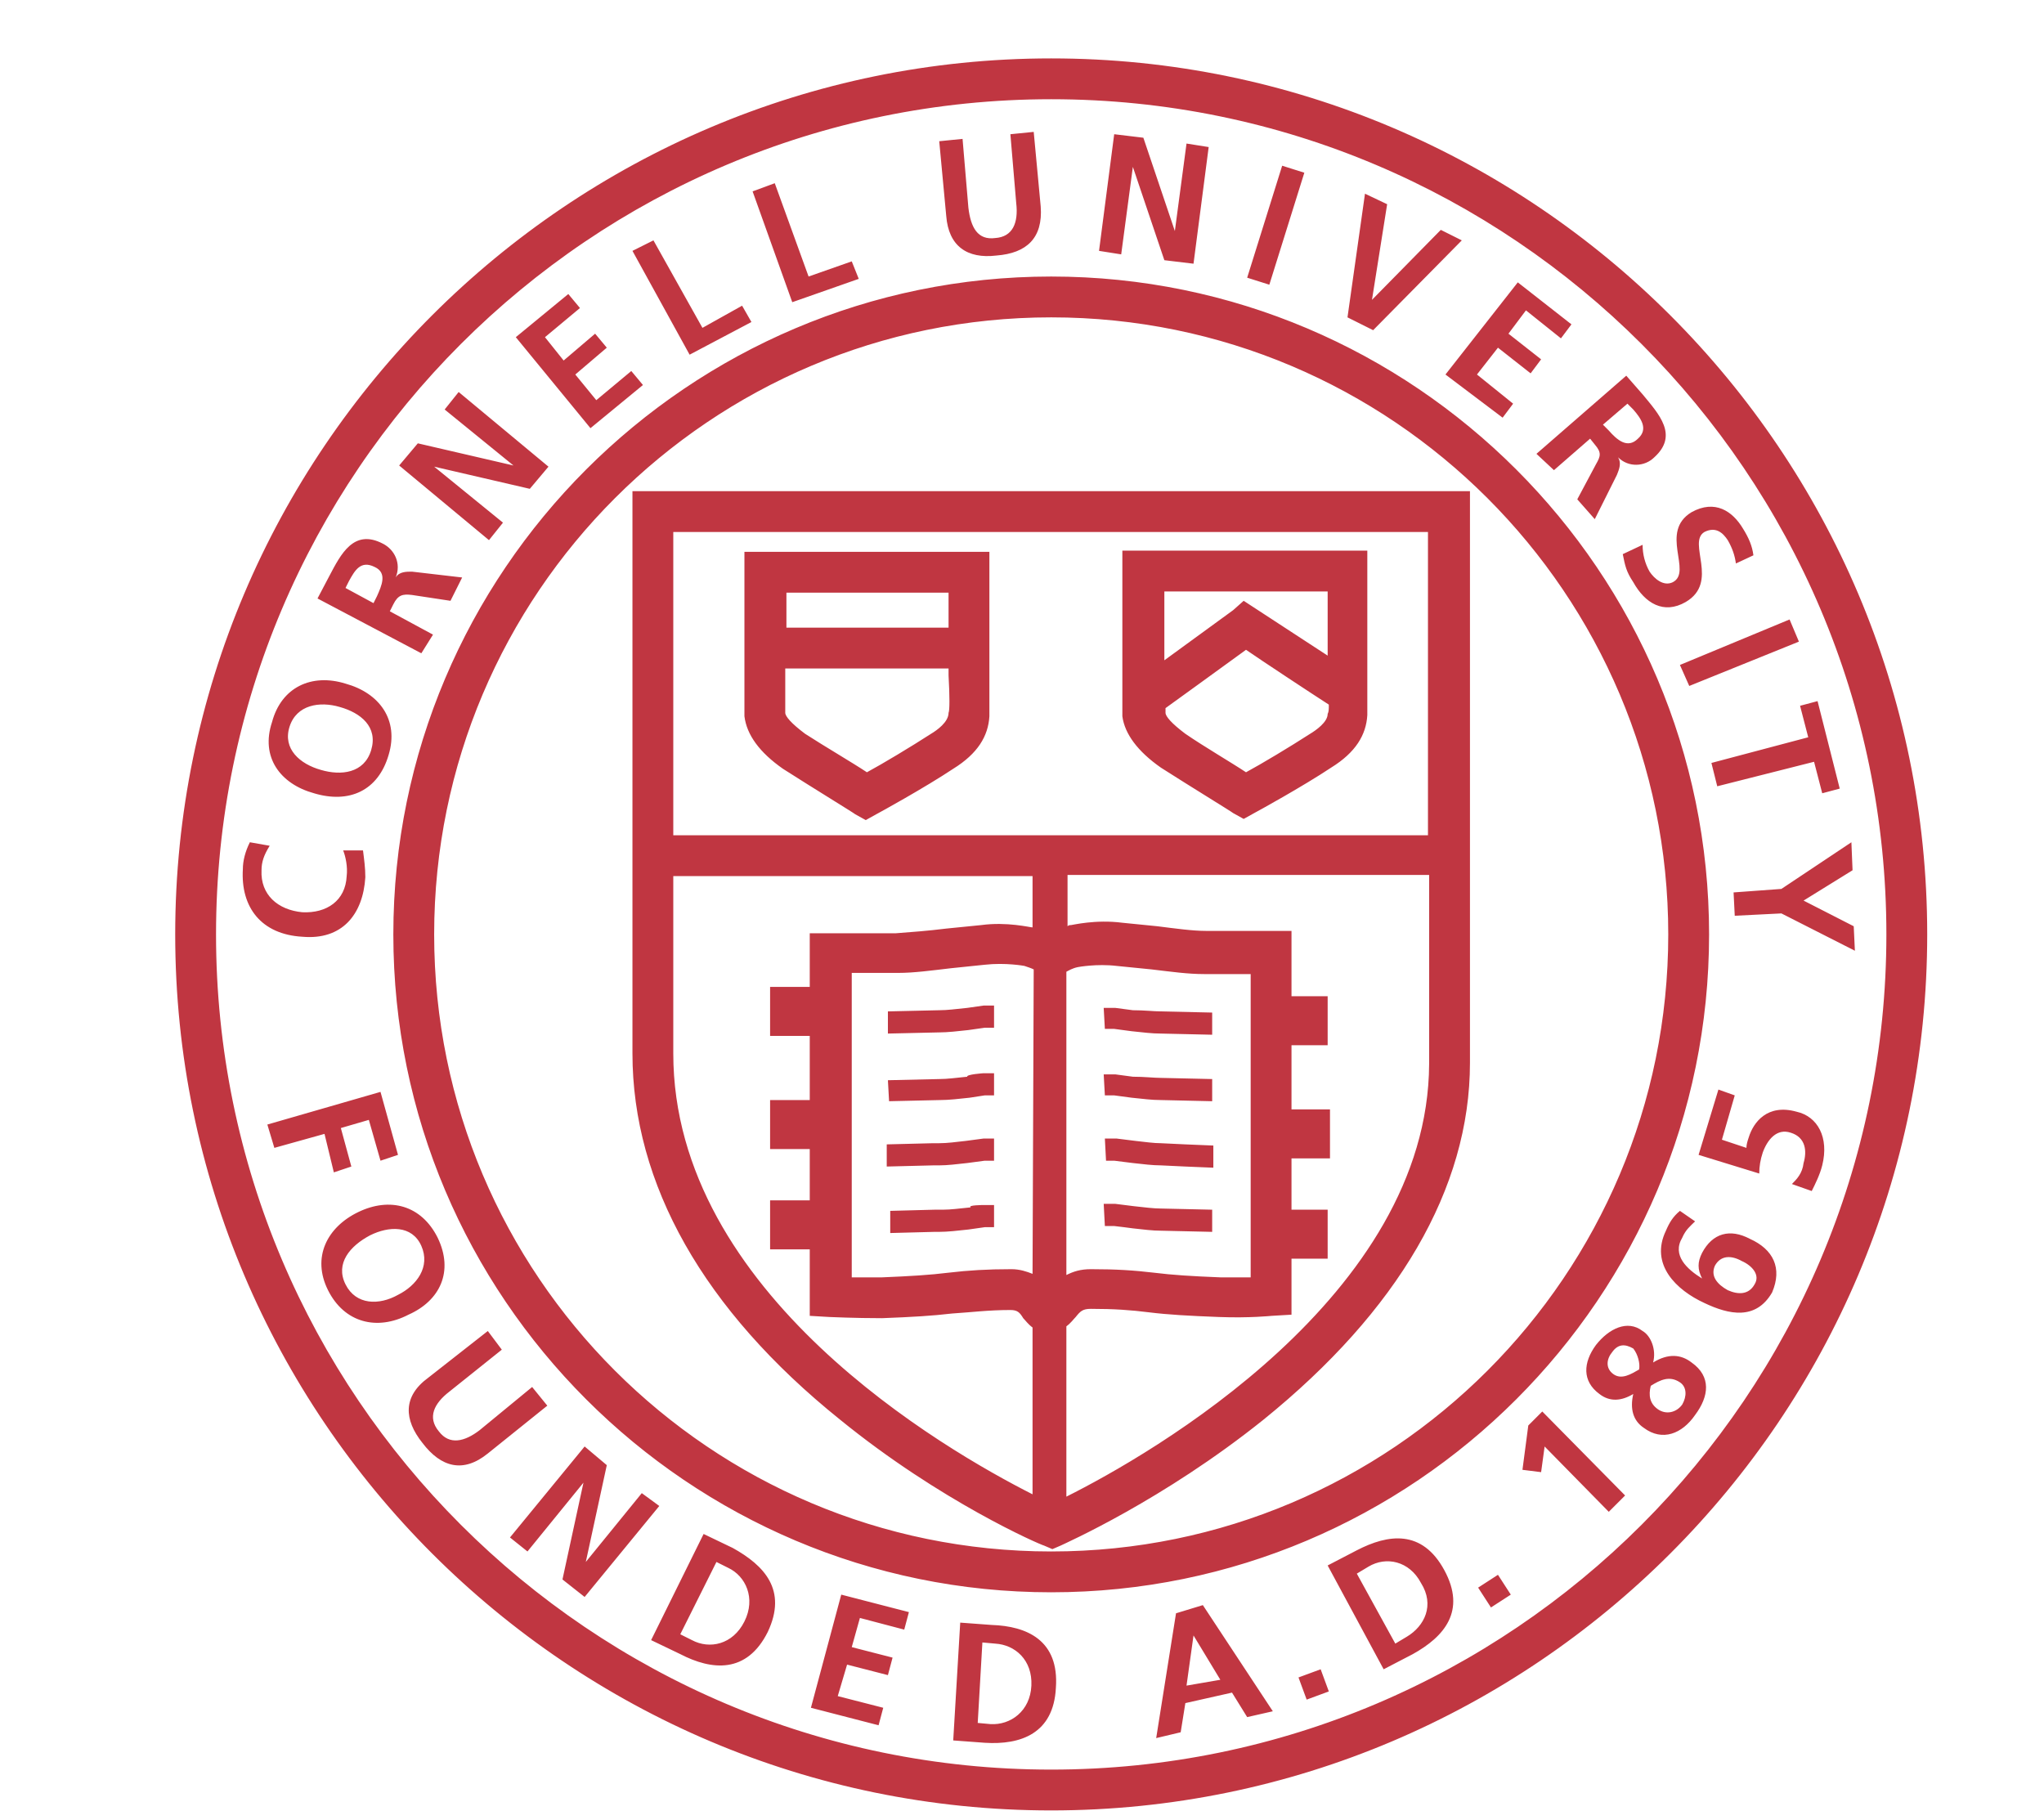
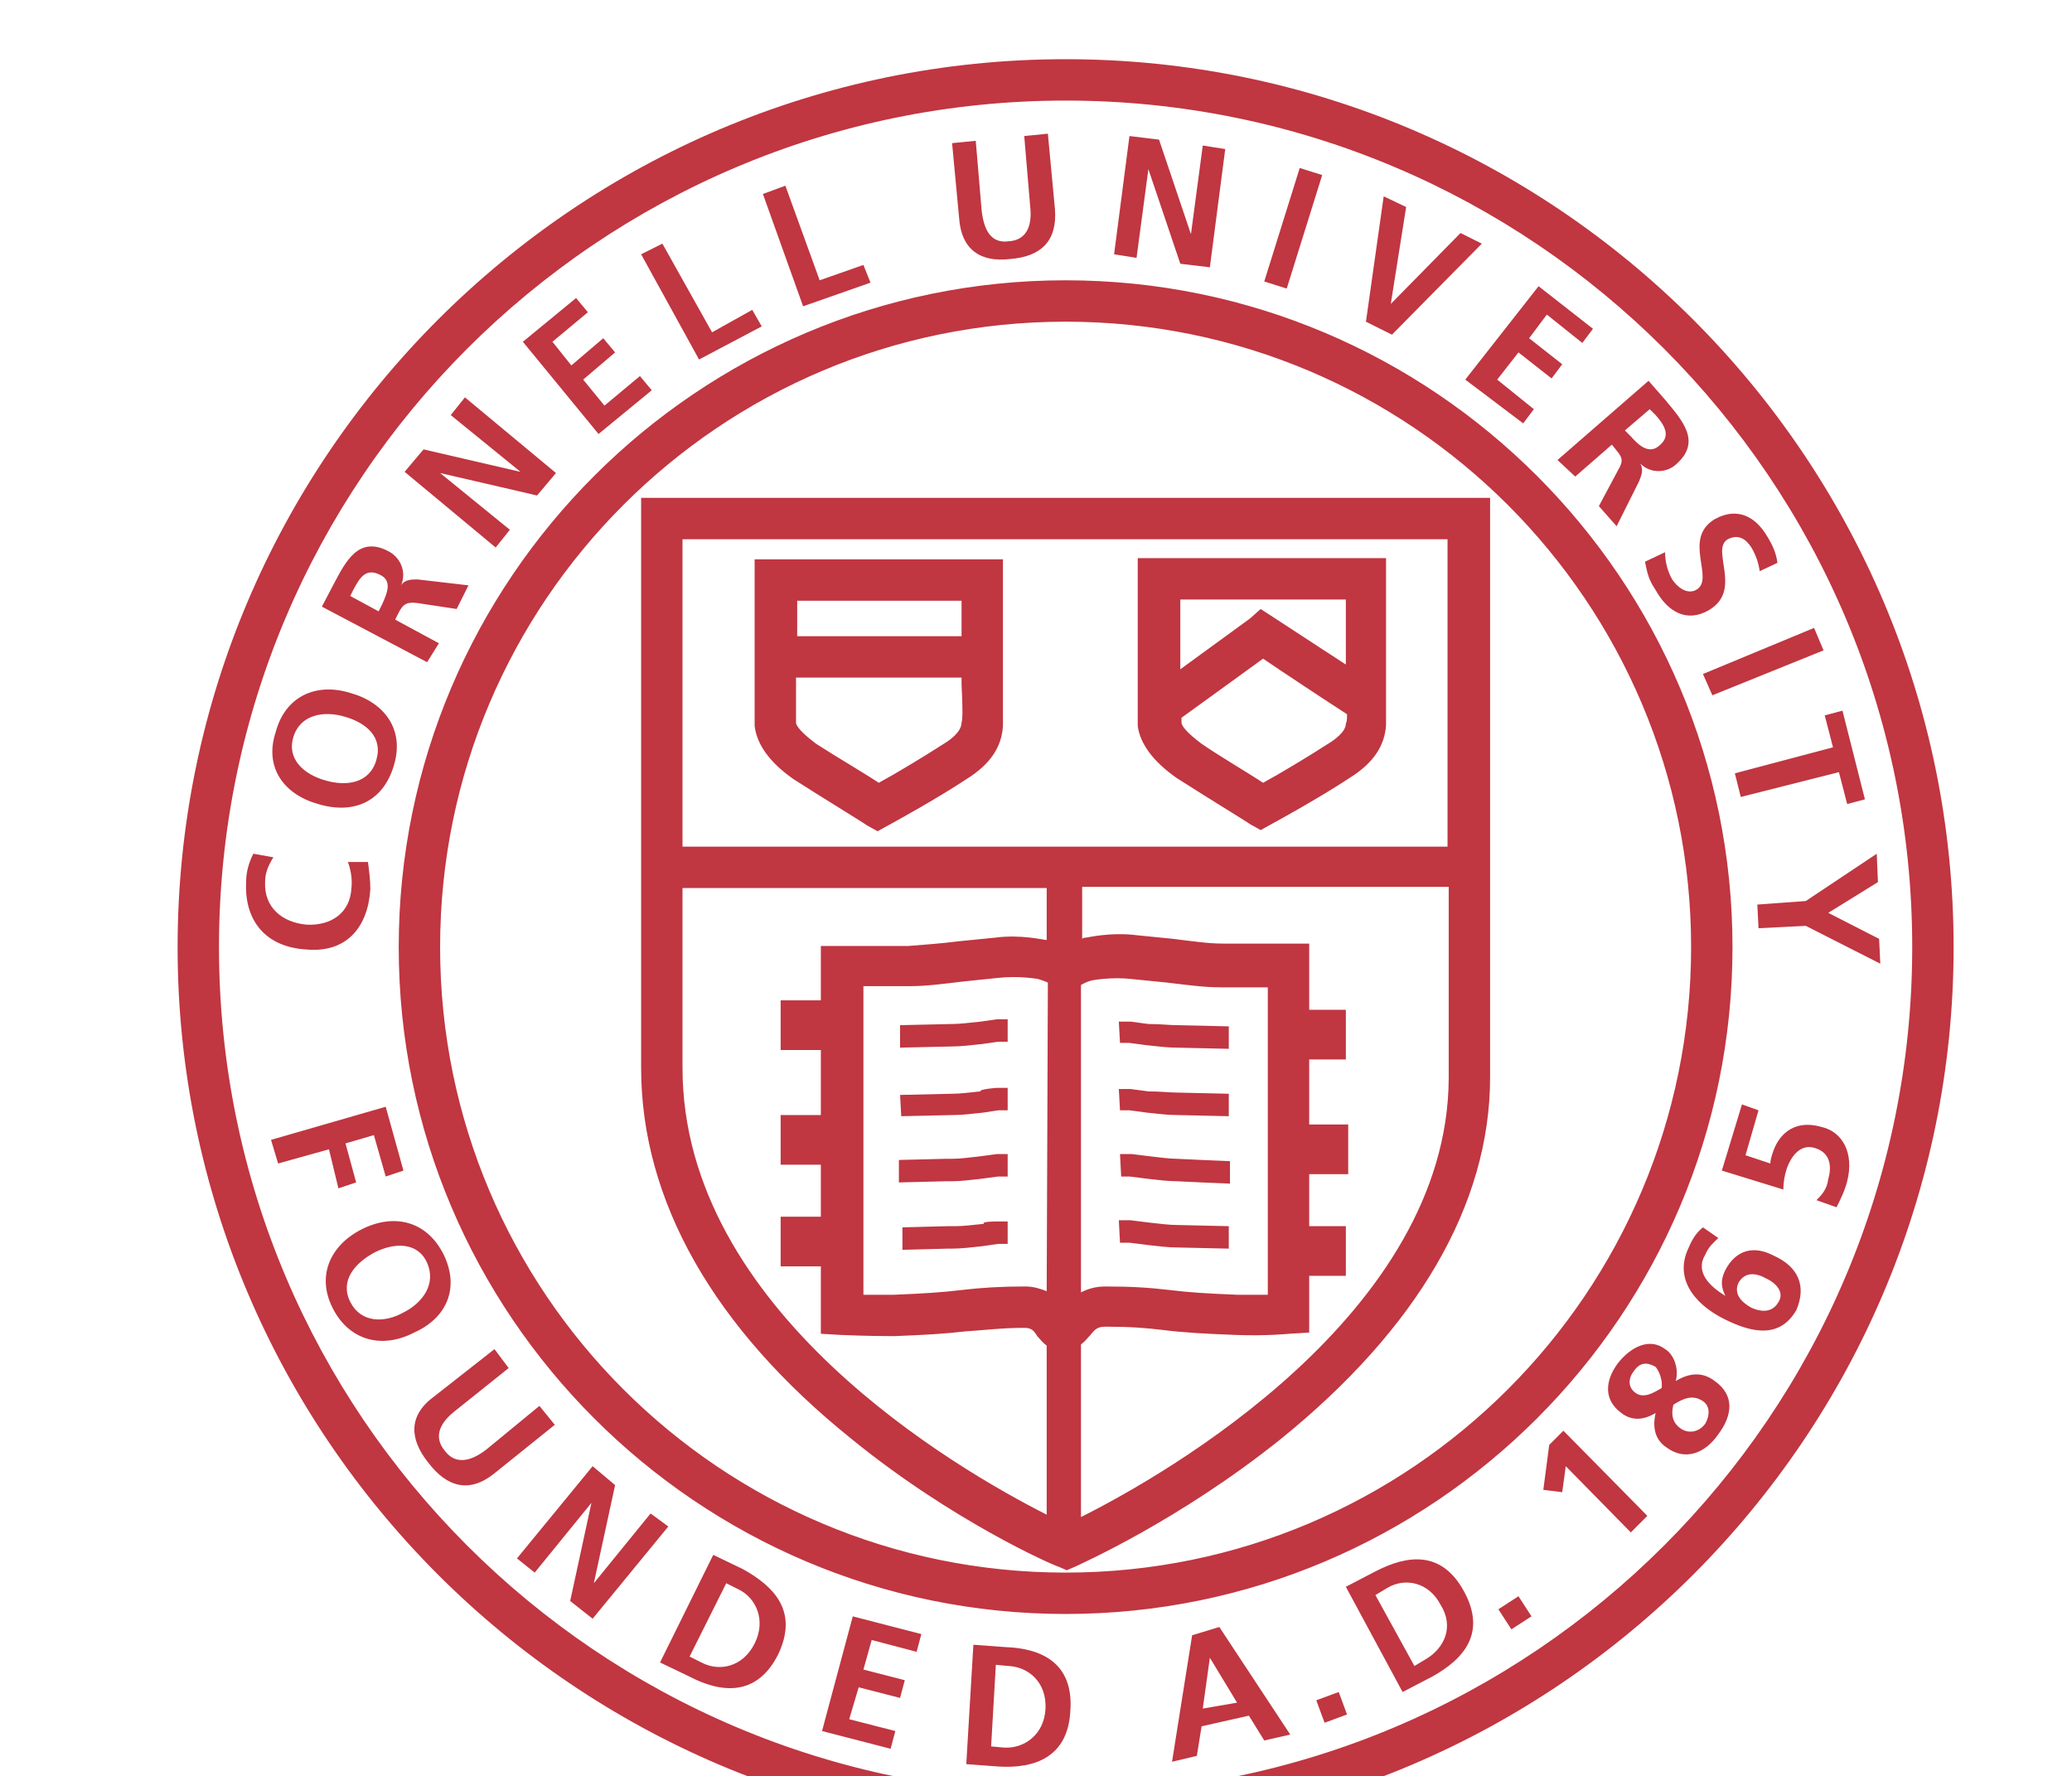
- <svg xmlns="http://www.w3.org/2000/svg" clip-rule="evenodd" fill-rule="evenodd" stroke-linejoin="round" stroke-miterlimit="1.414" viewBox="100 40 350 310">
+ <svg xmlns="http://www.w3.org/2000/svg" clip-rule="evenodd" fill-rule="evenodd" stroke-linejoin="round" stroke-miterlimit="1.414" viewBox="100 40 350 300">
  <path d="m224 89.145c-43.47 0-78.855 35.385-78.855 78.855s35.385 78.855 78.855 78.855 78.855-35.385 78.855-78.855-35.385-78.855-78.855-78.855zm0 154.035c-41.475 0-75.18-33.705-75.18-75.18s33.705-75.18 75.18-75.18 75.18 33.705 75.18 75.18-33.705 75.18-75.18 75.18zm0-134.4c-32.655 0-59.22 26.565-59.22 59.22s26.565 59.22 59.22 59.22 59.22-26.565 59.22-59.22-26.565-59.22-59.22-59.22zm0 114.765c-30.66 0-55.545-24.885-55.545-55.545s24.885-55.545 55.545-55.545 55.545 24.885 55.545 55.545-24.885 55.545-55.545 55.545zm-37.695-95.445v50.61c0 11.76 6.405 23.1 18.69 32.97 9.03 7.35 17.955 11.235 18.375 11.34l.735.315.735-.315c.42-.21 9.24-4.095 18.27-11.34 12.075-9.765 18.585-20.79 18.585-32.13v-51.45zm71.61 3.675v27.3h-67.935v-27.3zm-15.96 67.095h-2.73c-2.625-.105-4.305-.21-5.985-.42-1.785-.21-3.36-.315-5.67-.315-.945 0-1.575.21-2.205.525v-27.3c.21-.105.525-.315 1.05-.42 0 0 1.68-.315 3.465-.105l3.15.315c1.785.21 3.255.42 4.725.42h4.2zm-19.635-.315c-.525-.21-1.155-.42-1.89-.42-2.205 0-3.885.105-5.67.315-1.68.21-3.465.315-5.985.42h-2.73v-27.405h4.2c1.365 0 2.94-.21 4.725-.42l3.045-.315c1.89-.21 3.57.105 3.57.105.315.105.63.21.84.315zm-32.34-19.845v-15.96h32.34v4.62c-.21 0-2.31-.525-4.62-.21l-3.15.315c-1.68.21-3.15.315-4.515.42h-3.99-3.78v4.83h-3.57v4.41h3.57v5.775h-3.57v4.41h3.57v4.62h-3.57v4.41h3.57v5.985l1.785.105c.105 0 2.205.105 4.725.105 2.73-.105 4.515-.21 6.3-.42 1.68-.105 3.255-.315 5.25-.315.63 0 .84.21 1.155.735.21.21.42.525.84.84v15.015c-7.875-3.99-32.34-18.06-32.34-39.69zm35.385 39.9v-15.33c.42-.315.63-.63.84-.84.42-.525.63-.735 1.365-.735 2.1 0 3.57.105 5.25.315s3.57.315 6.3.42 4.725-.105 4.725-.105l1.785-.105v-5.04h3.255v-4.41h-3.255v-4.62h3.465v-4.41h-3.465v-5.775h3.255v-4.41h-3.255v-5.88h-3.675-3.99c-1.26 0-2.73-.21-4.41-.42l-3.15-.315c-2.415-.315-4.515.21-4.62.21s-.21 0-.315.105v-4.62h32.55v17.01c-.105 20.895-25.095 35.175-32.655 38.955zm-25.515-65.52c2.625 1.68 6.405 3.99 6.51 4.095l.945.525.945-.525c.21-.105 4.41-2.415 6.93-4.095 2.205-1.365 3.15-2.94 3.255-4.725v-12.915-1.89h-22.05v14.805c.21 1.68 1.365 3.255 3.465 4.725zm14.91-5.04c0 .84-1.05 1.575-1.575 1.89-1.785 1.155-4.41 2.73-5.775 3.465-1.26-.84-3.78-2.31-5.565-3.465-1.26-.945-1.785-1.575-1.785-1.89v-3.99h14.7v.63c.105 1.89.105 3.15 0 3.36zm0-10.815v3.15h-14.595v-3.15zm19.11 15.75c2.625 1.68 6.405 3.99 6.51 4.095l.945.525.945-.525c.21-.105 4.41-2.415 6.93-4.095 2.205-1.365 3.15-2.94 3.255-4.725v-12.915-1.89h-22.05v14.91c.21 1.575 1.365 3.15 3.465 4.62zm15.015-4.83c0 .735-1.05 1.47-1.575 1.785-1.785 1.155-4.41 2.73-5.775 3.465-1.26-.84-3.78-2.31-5.46-3.465-1.26-.945-1.785-1.575-1.785-1.89v-.42s5.67-4.095 7.245-5.25c1.365.945 5.985 3.99 7.455 4.935 0 .42 0 .63-.105.84 0-.105 0 0 0 0zm-14.7-11.025h14.7v5.775l-7.56-4.935-.945.84-6.195 4.515v-1.68c0-1.575 0-3.15 0-4.515zm-.315 37.8 4.62.105v1.995l-4.62-.105c-.84 0-1.575-.105-2.625-.21l-1.575-.21h-.84l-.105-1.89h1.05l1.575.21c1.05 0 1.89.105 2.52.105zm0 5.985 4.62.105v1.995l-4.62-.105c-.84 0-1.575-.105-2.625-.21l-1.575-.21h-.84l-.105-1.89h1.05l1.575.21c1.05 0 1.89.105 2.52.105zm-4.935 7.455-.105-1.995h1.05l1.68.21c.945.105 1.68.21 2.31.21l2.205.105 2.52.105v1.995l-2.52-.105-2.205-.105c-.735 0-1.575-.105-2.52-.21l-1.68-.21zm4.935 4.305 4.62.105v1.995l-4.62-.105c-.735 0-1.575-.105-2.52-.21 0 0-1.575-.21-1.68-.21h-.84l-.105-1.995h1.05l1.68.21c.945.105 1.785.21 2.415.21zm-24.57-15.75v-1.995l4.62-.105c.735 0 1.47-.105 2.52-.21l1.47-.21h.945v1.995h-.84l-1.47.21c-.945.105-1.89.21-2.625.21zm8.61 3.57h.945v1.995h-.84l-1.365.21c-.945.105-1.89.21-2.625.21l-4.62.105-.105-1.89 4.62-.105c.735 0 1.47-.105 2.52-.21-.105-.21 1.47-.315 1.47-.315zm0 5.88h.945v1.995h-.84l-1.575.21c-.945.105-1.785.21-2.52.21h-.525l-4.2.105v-1.995l4.2-.105h.525c.735 0 1.47-.105 2.415-.21zm0 5.985h.945v1.995h-.84l-1.47.21c-.945.105-1.89.21-2.625.21h-.42l-3.99.105v-1.995l3.99-.105h.735c.735 0 1.47-.105 2.52-.21-.315-.21 1.155-.21 1.155-.21zm-3.36-89.04-.63-6.72 2.1-.21.525 6.195c.21 1.785.84 2.94 2.415 2.73 1.575-.105 2.1-1.365 1.89-3.15l-.525-6.195 2.1-.21.63 6.72c.21 2.835-1.26 4.2-3.99 4.41-2.625.315-4.305-.84-4.515-3.57zm-32.025 19.11-6.72-8.19 4.725-3.885 1.05 1.26-3.15 2.625 1.68 2.1 2.835-2.415 1.05 1.26-2.835 2.415 1.89 2.31 3.15-2.625 1.05 1.26zm18.165-11.34-3.57-9.975 1.995-.735 3.045 8.4 3.885-1.365.63 1.575zm29.61-4.305-1.995-.315 1.365-10.5 2.625.315 2.835 8.4 1.05-7.875 1.995.315-1.365 10.5-2.625-.315-2.835-8.4zm-56.91 25.725-8.085-6.72 1.68-1.995 8.61 1.995-6.195-5.04 1.26-1.575 8.085 6.72-1.68 1.995-8.61-1.995 6.195 5.04zm-5.04 8.505-3.885-2.1.315-.63c.42-.84.84-.945 1.68-.84l3.465.525 1.05-2.1-4.515-.525c-.525 0-1.155 0-1.47.525.525-1.26-.105-2.52-1.155-3.045-2.625-1.365-3.78.945-4.83 2.94l-1.05 1.995 9.345 4.935zm-5.04-3.465-.315.63-2.52-1.365.315-.63c.525-.945 1.05-1.89 2.31-1.26 1.155.525.63 1.68.21 2.625zm117.285 6.195 9.87-4.095.84 1.995-9.87 3.99zm-36.96-34.23-1.995-.63 3.15-10.08 1.995.63zm48.51 40.74-.735-2.835 1.575-.42 1.995 7.875-1.575.42-.735-2.835-8.715 2.205-.525-2.1zm-2.415 13.65 6.3-4.2.105 2.52-4.41 2.73 4.515 2.31.105 2.205-6.615-3.36-4.2.21-.105-2.1zm-9.765-27.615c1.785-.945-1.26-4.515 1.68-6.3 2.1-1.155 3.675-.105 4.62 1.47.525.84.84 1.575.945 2.415l-1.575.735c-.105-.735-.315-1.365-.735-2.1-.42-.63-1.05-1.26-2.1-.735-1.575.945 1.365 4.515-1.68 6.3-1.995 1.155-3.675.105-4.725-1.785-.63-.945-.735-1.47-.945-2.52l1.785-.84c0 .84.21 1.68.63 2.415.42.63 1.26 1.365 2.1.945zm-10.71-10.08 3.255-2.835.42.525c.63.735.525 1.05.105 1.785l-1.68 3.15 1.575 1.785 1.995-3.99c.21-.525.42-1.05.105-1.575.945.945 2.415.84 3.255 0 2.205-1.995.42-3.885-1.05-5.67l-1.47-1.68-8.085 7.035zm6.615-5.985.525.525c.735.84 1.365 1.785.42 2.625-.945.945-1.89.105-2.625-.735l-.525-.525zm-22.89-6.615-2.31-1.155 1.575-11.13 1.995.945-1.365 8.61 6.195-6.3 1.89.945zm6.51 3.99 6.51-8.295 4.83 3.78-.945 1.26-3.15-2.52-1.575 2.1 2.94 2.31-.945 1.26-2.94-2.31-1.89 2.415 3.255 2.625-.945 1.26zm-68.04-1.785-5.145-9.345 1.89-.945 4.41 7.875 3.57-1.995.84 1.47zm56.805 118.335.735 1.995-1.995.735-.735-1.995zm-13.02-5.04-1.785 11.235 2.205-.525.42-2.625 4.2-.945 1.365 2.205 2.31-.525-6.3-9.555zm.945 6.51.63-4.515 2.415 3.99zm45.465-29.085c-.945-.735-2.1-.84-3.465 0 .315-1.155-.21-2.415-.945-2.835-1.365-1.05-3.045-.21-4.2 1.26-1.155 1.575-1.26 3.255.315 4.41.945.735 1.995.63 3.045 0-.315 1.365 0 2.415.945 3.045 1.68 1.26 3.465.525 4.62-1.155 1.26-1.68 1.47-3.465-.315-4.725zm-4.725.63c-.735.42-1.575.945-2.31.42s-.63-1.365-.105-1.995c.525-.735 1.155-.735 1.89-.315.42.525.63 1.365.525 1.89zm3.885 3.15c-.525.735-1.47.945-2.205.42s-.84-1.26-.63-2.1c.84-.525 1.68-.945 2.625-.315.63.42.63 1.26.21 1.995zm-62.16 19.845-2.835-.21-.63 10.605 2.835.21c3.255.21 6.195-.84 6.405-4.935.315-4.305-2.625-5.565-5.775-5.67zm3.57 5.46c-.105 2.31-1.89 3.57-3.675 3.465l-1.155-.105.42-7.245 1.155.105c1.785.105 3.36 1.47 3.255 3.78zm-64.575-80.325c3.15.945 5.775-.21 6.72-3.465.945-3.15-.84-5.565-3.885-6.405-3.045-.945-5.775.315-6.615 3.465-1.05 3.15.735 5.565 3.78 6.405zm-2.205-5.985c.63-1.995 2.73-2.31 4.515-1.785 1.89.525 3.465 1.785 2.835 3.885s-2.73 2.31-4.515 1.785c-1.89-.525-3.465-1.89-2.835-3.885zm96.075 74.13-2.625 1.365 5.04 9.345 2.625-1.365c2.835-1.575 4.83-3.885 2.835-7.56s-5.04-3.255-7.875-1.785zm4.515 7.77-1.05.63-3.465-6.3 1.05-.63c1.575-.945 3.675-.525 4.725 1.47 1.26 1.995.315 3.885-1.26 4.83zm-50.925-3.78 6.09 1.575-.42 1.575-3.99-1.05-.735 2.625 3.675.945-.42 1.575-3.675-.945-.84 2.835 4.095 1.05-.42 1.575-6.09-1.575zm59.115-1.785 1.155 1.785-1.785 1.155-1.155-1.785zm3.99-14.7 7.455 7.56-1.47 1.47-5.775-5.88-.315 2.31-1.68-.21.525-3.99zm-109.62-24.99-4.515 1.26-.63-2.1 10.185-2.94 1.575 5.67-1.575.525-1.05-3.675-2.52.735.945 3.465-1.575.525zm134.82 2.835c-.21.84-.63 1.68-.945 2.31l-1.785-.63c.42-.42.945-.945 1.05-1.89.315-1.05.21-2.31-1.155-2.73-1.26-.42-2.1.63-2.52 1.785-.21.63-.315 1.26-.315 1.89l-5.46-1.68 1.785-5.88 1.47.525-1.155 3.99 2.205.735c0-.315.105-.63.21-.945.42-1.365 1.68-3.045 4.305-2.31 1.89.42 2.94 2.31 2.31 4.83zm-136.815-20.58c-3.675-.21-5.565-2.625-5.355-6.09 0-.735.21-1.575.63-2.415l1.785.315c-.525.84-.735 1.47-.735 2.205-.105 2.205 1.47 3.57 3.675 3.78 2.205.105 3.885-1.05 3.99-3.255.105-.84-.105-1.785-.315-2.31h1.785c.105.84.21 1.575.21 2.415-.21 3.36-2.1 5.67-5.67 5.355zm12.18 27.09c-1.47-2.94-4.305-3.675-7.14-2.31s-4.2 4.095-2.73 7.035 4.41 3.675 7.245 2.205c2.835-1.26 4.095-3.885 2.625-6.93zm-3.57 5.145c-1.68.945-3.78.945-4.725-.945s.42-3.465 2.205-4.41c1.68-.84 3.78-.945 4.62.945s-.42 3.57-2.1 4.41zm121.695-5.04c-1.785-.945-3.36-.525-4.305 1.26-.42.84-.42 1.47 0 2.31-1.365-.84-2.73-2.1-1.785-3.675.315-.735.735-1.05 1.155-1.47l-1.365-.945c-.63.525-.945 1.05-1.26 1.785-1.47 3.045.945 5.355 3.465 6.51 2.205 1.05 4.62 1.575 6.09-.945.945-2.205.105-3.885-1.995-4.83zm.42 4.095c-.525.945-1.47.945-2.415.525-.945-.525-1.575-1.26-1.155-2.205.525-.945 1.47-.945 2.415-.42.945.42 1.68 1.26 1.155 2.1zm-108.675 10.92-5.355 4.305c-2.205 1.785-4.2 1.26-5.88-.945-1.68-2.1-1.785-4.2.525-5.88l5.355-4.2 1.26 1.68-4.725 3.78c-1.365 1.05-1.995 2.31-.945 3.57.945 1.26 2.31.945 3.675-.105l4.725-3.885zm16.695 12.81-2.625-1.26-4.725 9.555 2.625 1.26c2.835 1.47 5.985 1.785 7.875-1.995 1.785-3.78-.315-5.985-3.15-7.56zm1.05 6.615c-1.05 2.1-3.15 2.52-4.725 1.68l-1.05-.525 3.255-6.51 1.05.525c1.575.735 2.52 2.73 1.47 4.83zm-7.665-10.395-6.72 8.19-1.995-1.575 1.89-8.715-5.04 6.195-1.575-1.26 6.72-8.19 1.995 1.68-1.89 8.715 5.04-6.195z" fill="#c03641" fill-rule="nonzero" transform="matrix(1.90223 0 0 1.90223 -146.098 -119.574)" />
</svg>
